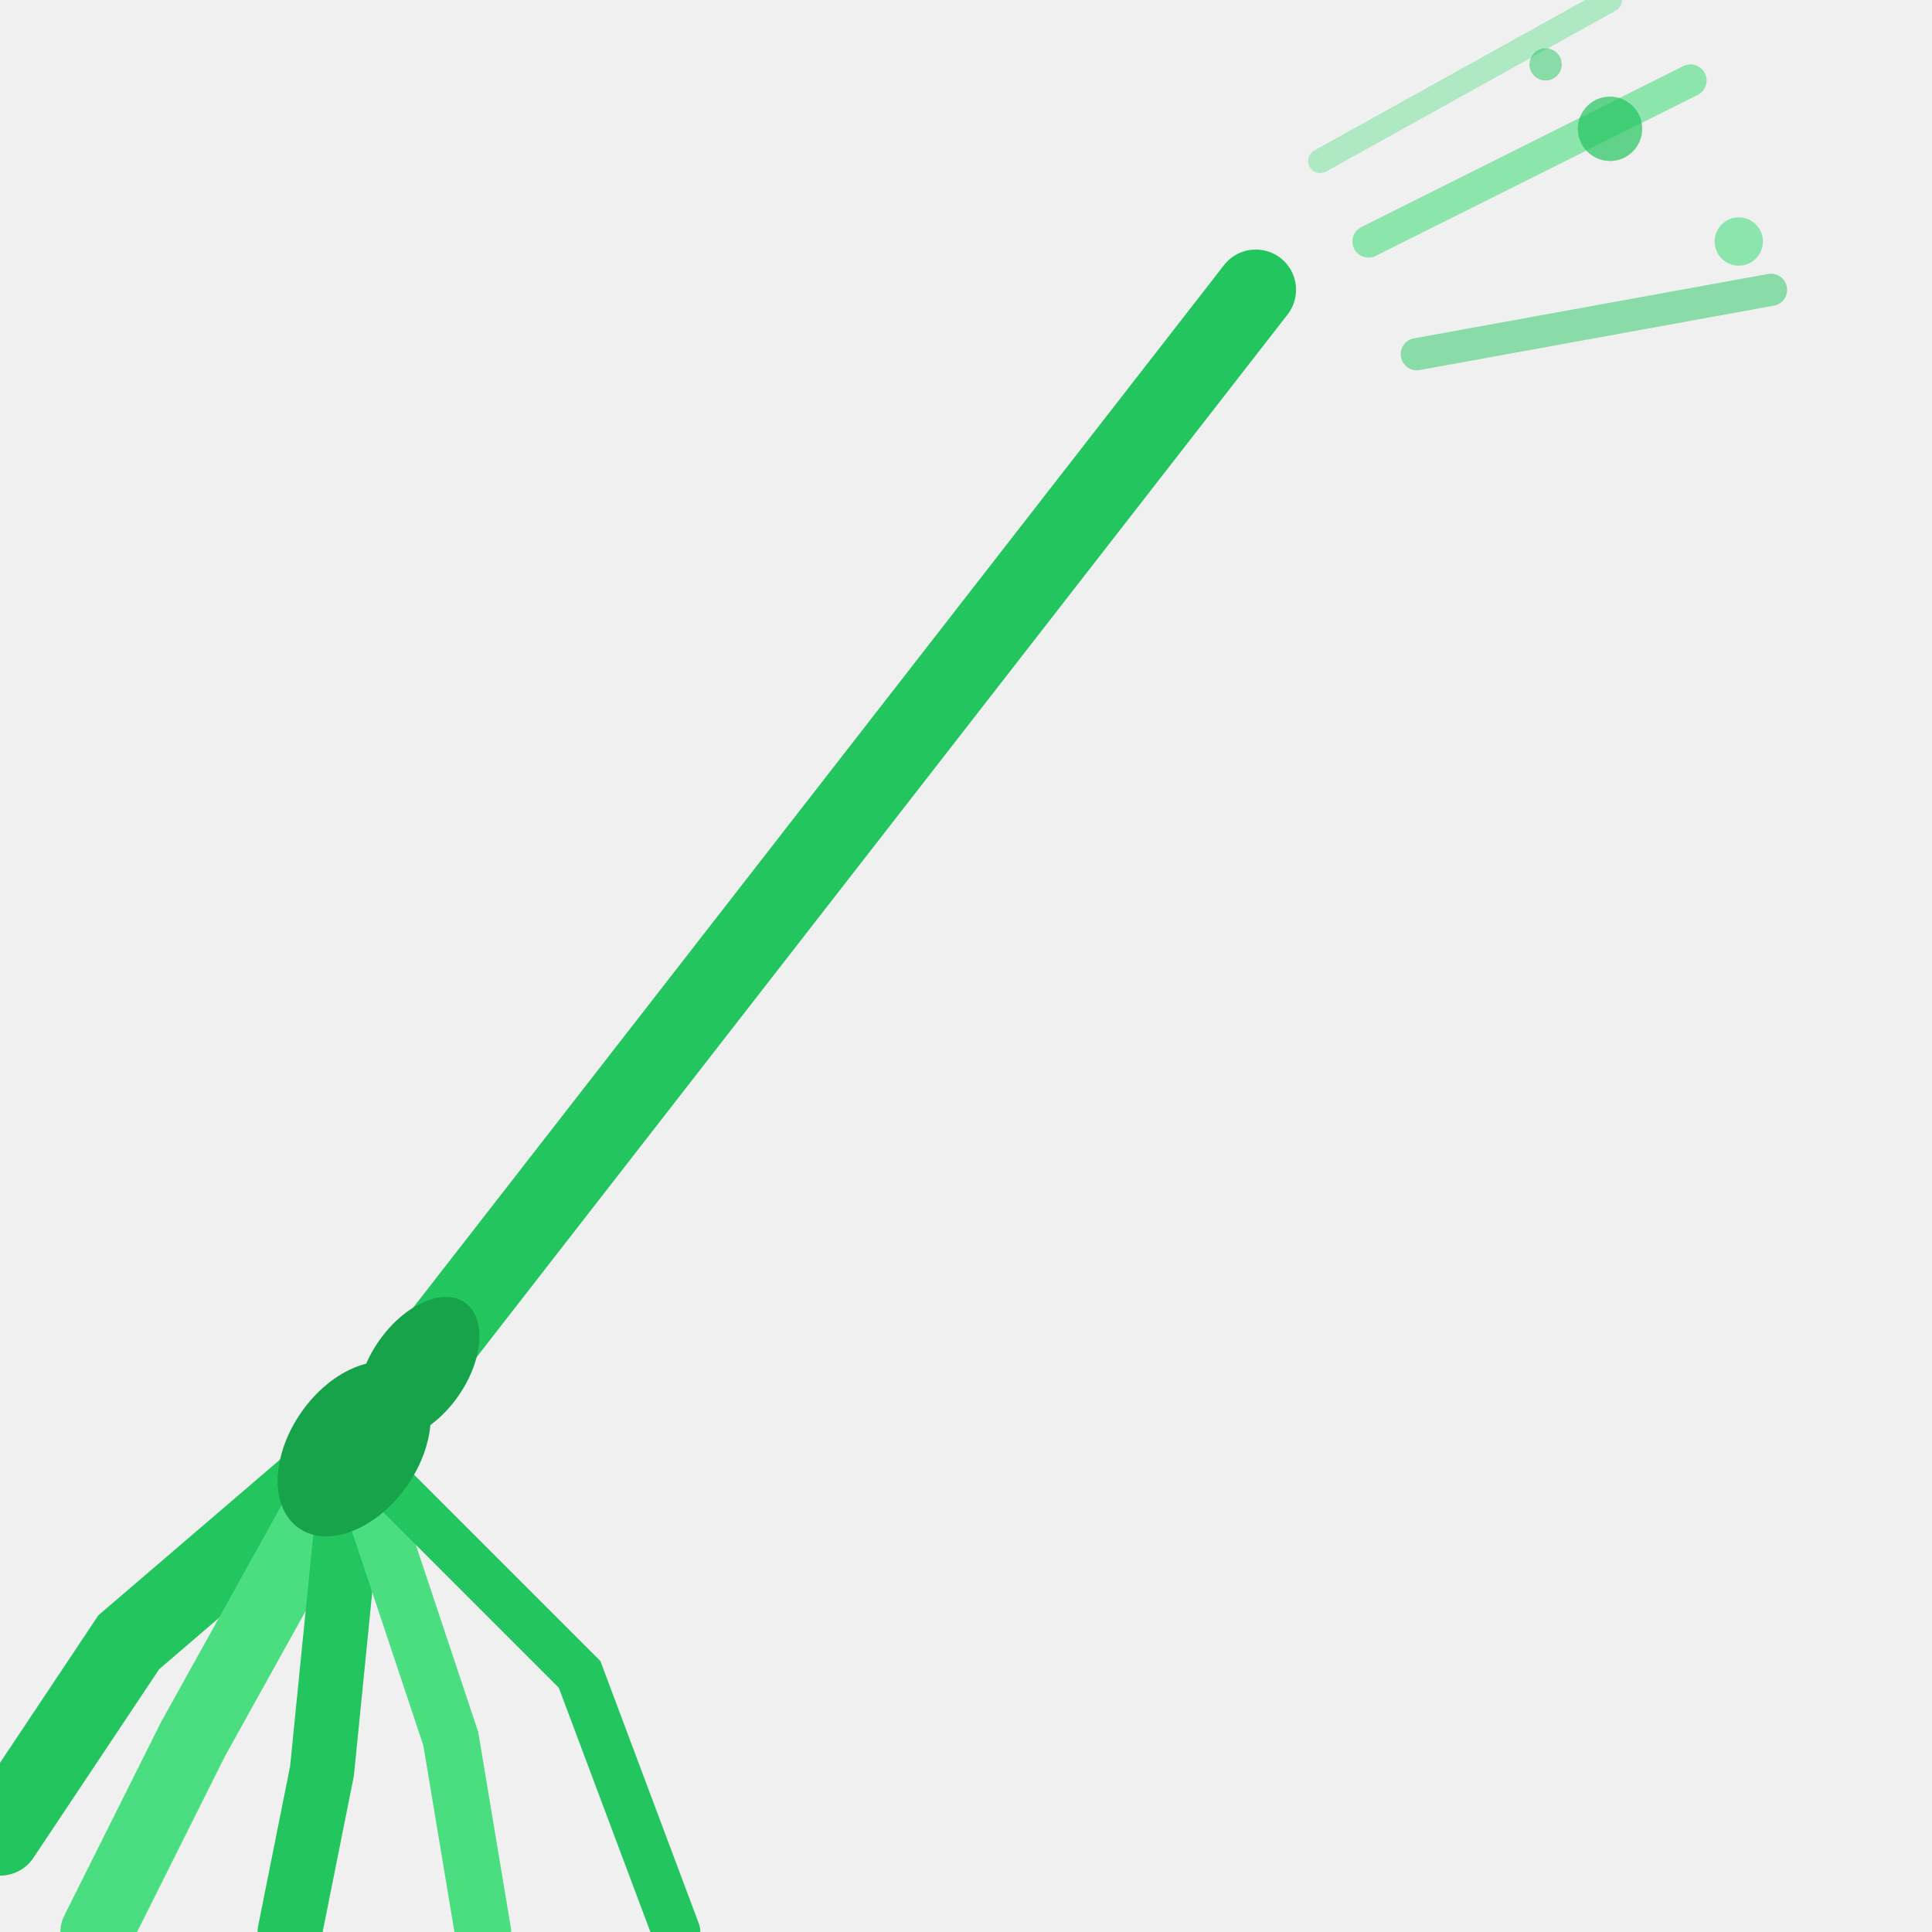
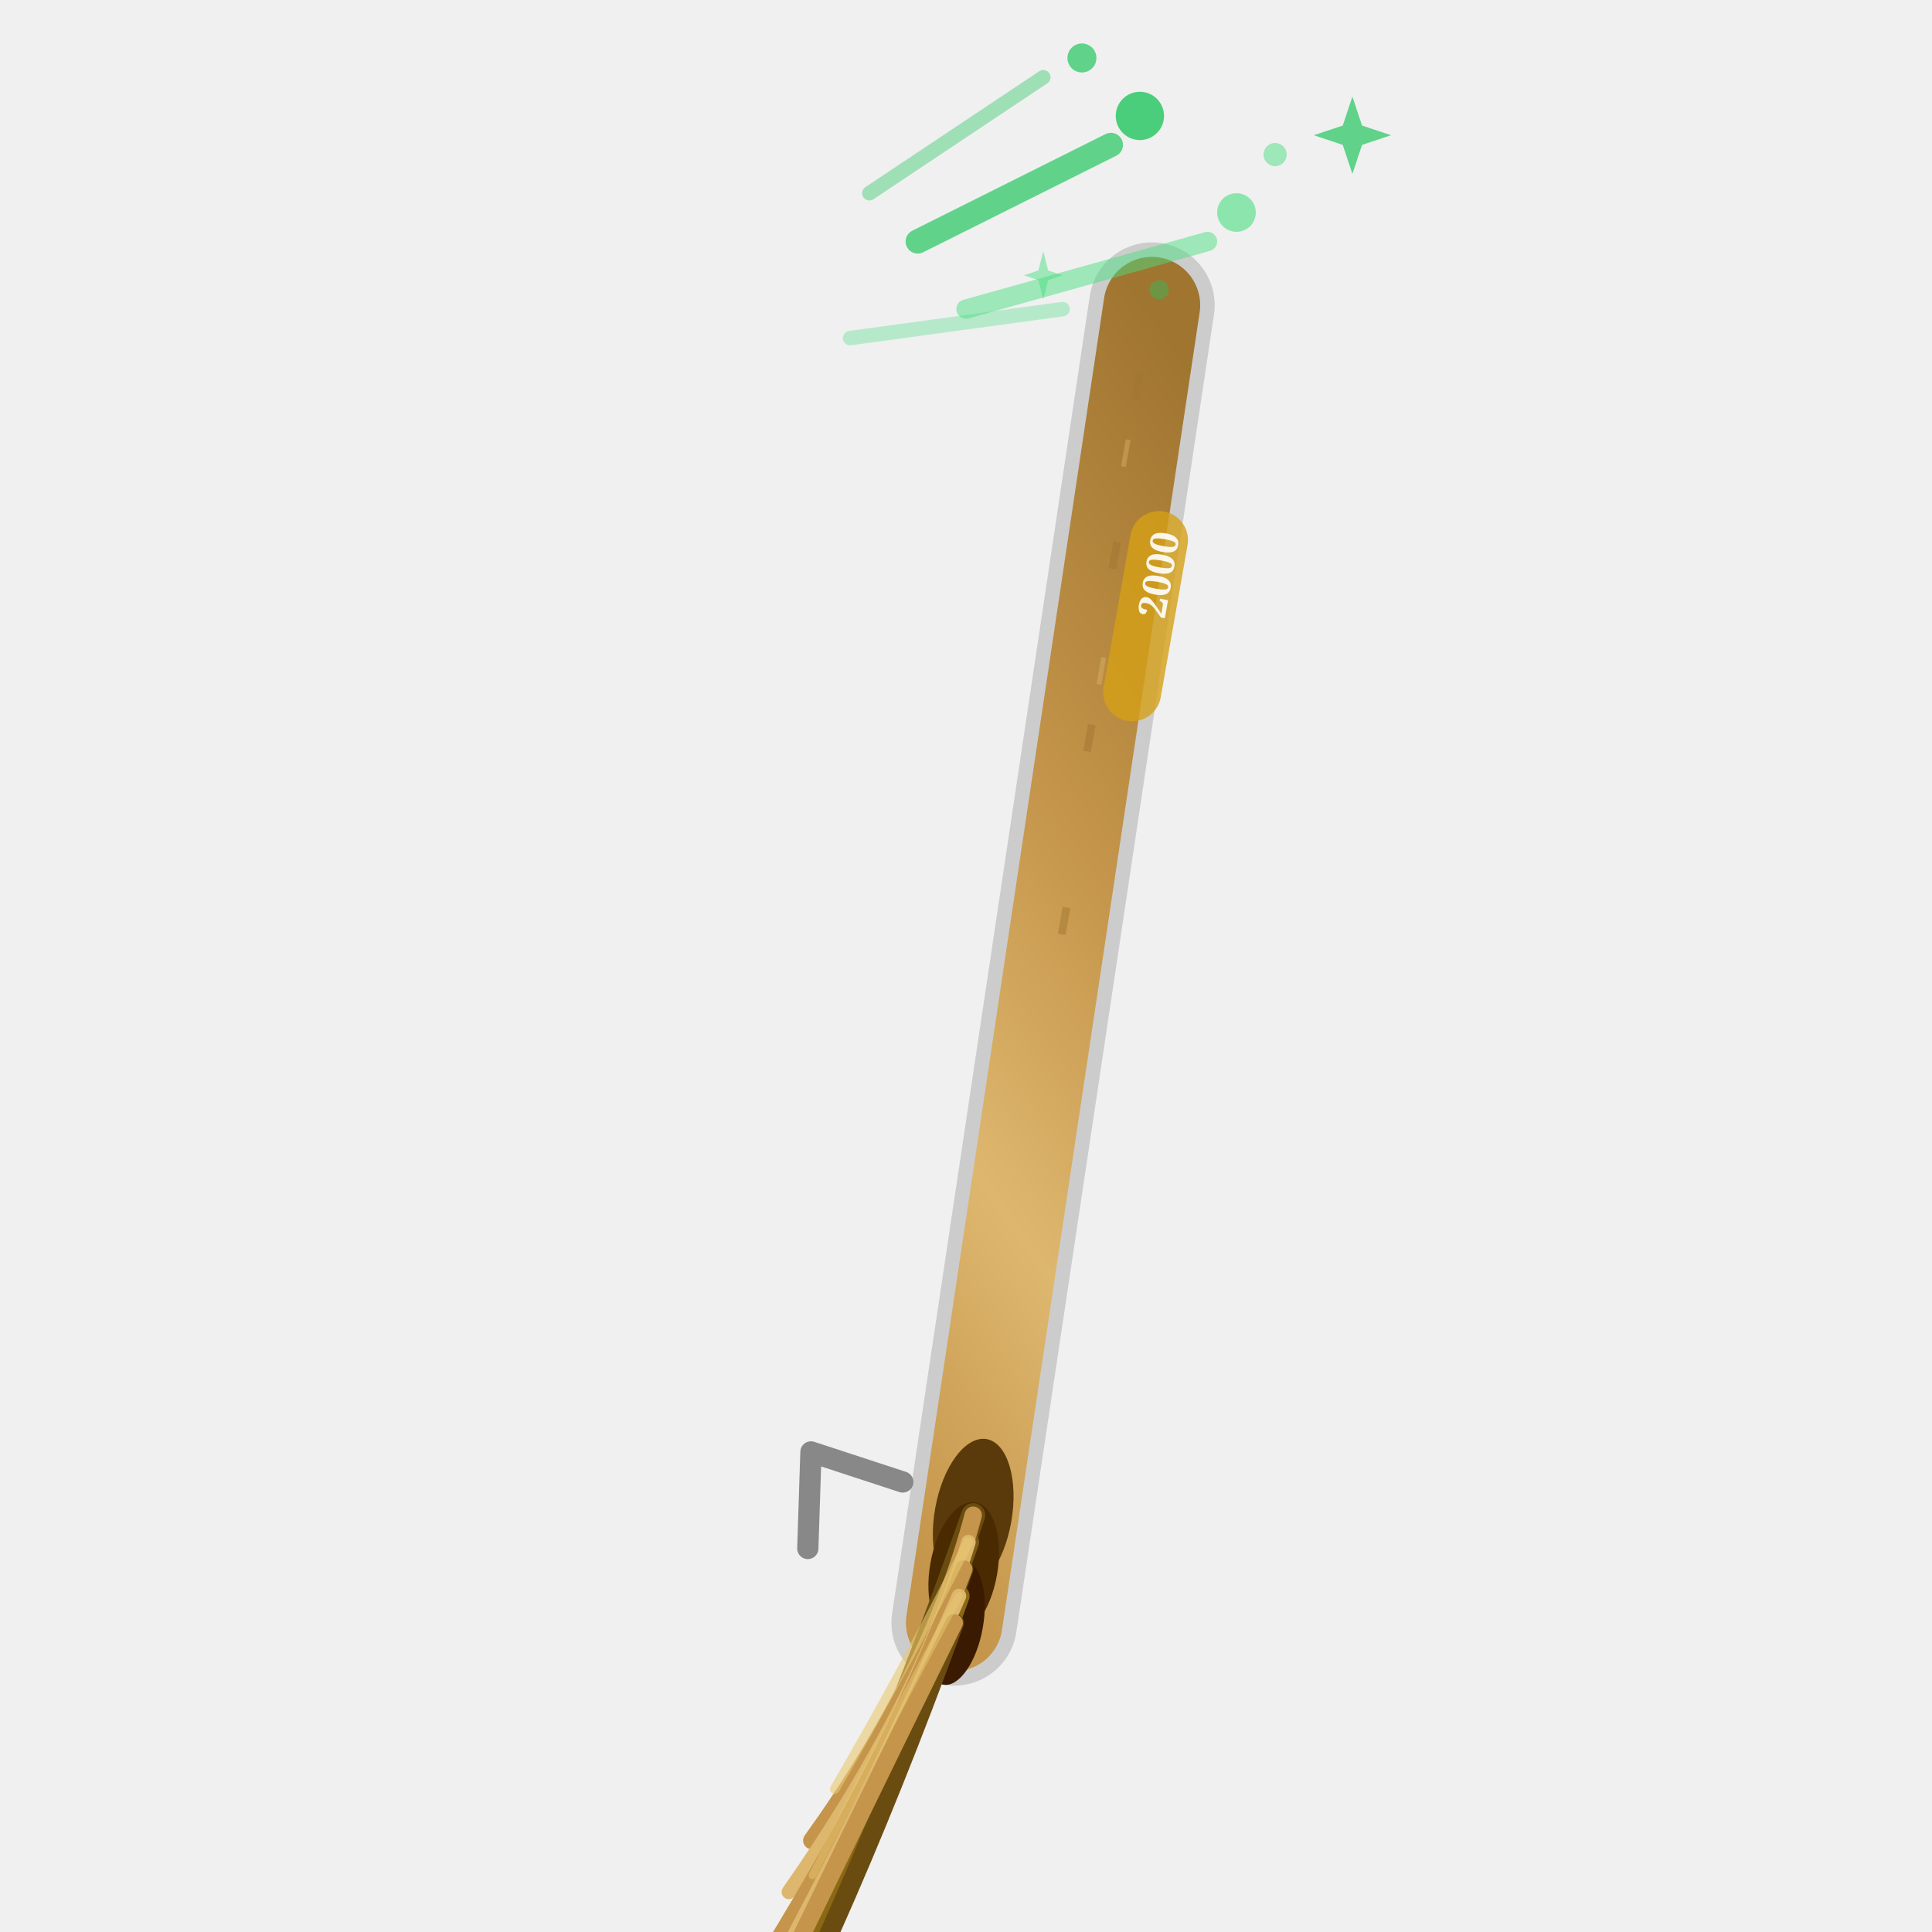
- <svg xmlns="http://www.w3.org/2000/svg" viewBox="0 0 120 120" fill="none">
-   <line x1="22" y1="90" x2="78" y2="18" stroke="#22c55e" stroke-width="5" stroke-linecap="round" />
-   <path d="M22 90L8 102 L0 114" stroke="#22c55e" stroke-width="5" stroke-linecap="round" />
-   <path d="M22 90L12 108 L6 120" stroke="#4ade80" stroke-width="4.5" stroke-linecap="round" />
-   <path d="M22 90L20 110 L18 120" stroke="#22c55e" stroke-width="4" stroke-linecap="round" />
-   <path d="M22 90L28 108 L30 120" stroke="#4ade80" stroke-width="3.5" stroke-linecap="round" />
-   <path d="M22 90L36 104 L42 120" stroke="#22c55e" stroke-width="3" stroke-linecap="round" />
-   <ellipse cx="22" cy="90" rx="6" ry="4" fill="#16a34a" transform="rotate(-55 22 90)" />
-   <ellipse cx="26" cy="85" rx="5" ry="3" fill="#16a34a" transform="rotate(-55 26 85)" />
-   <line x1="85" y1="15" x2="105" y2="5" stroke="#4ade80" stroke-width="2" stroke-linecap="round" opacity="0.6" />
-   <line x1="88" y1="22" x2="110" y2="18" stroke="#22c55e" stroke-width="2" stroke-linecap="round" opacity="0.5" />
-   <line x1="82" y1="10" x2="100" y2="0" stroke="#4ade80" stroke-width="1.5" stroke-linecap="round" opacity="0.4" />
-   <circle cx="100" cy="8" r="2" fill="#22c55e" opacity="0.7" />
-   <circle cx="108" cy="15" r="1.5" fill="#4ade80" opacity="0.6" />
-   <circle cx="96" cy="4" r="1" fill="#22c55e" opacity="0.5" />
+ <svg xmlns="http://www.w3.org/2000/svg" viewBox="0 0 200 200" fill="none">
+   <defs>
+     <linearGradient id="wood" x1="0" y1="0" x2="1" y2="0">
+       <stop offset="0%" stop-color="#c4954a" />
+       <stop offset="30%" stop-color="#deb76e" />
+       <stop offset="60%" stop-color="#c4954a" />
+       <stop offset="100%" stop-color="#a07530" />
+     </linearGradient>
+     <linearGradient id="bristles" x1="0" y1="0" x2="1" y2="1">
+       <stop offset="0%" stop-color="#8B6914" />
+       <stop offset="50%" stop-color="#c4954a" />
+       <stop offset="100%" stop-color="#6b4c10" />
+     </linearGradient>
+   </defs>
+   <g transform="translate(100,100) rotate(-35) translate(-100,-100)">
+     <line x1="155" y1="55" x2="60" y2="155" stroke="rgba(0,0,0,0.15)" stroke-width="13" stroke-linecap="round" />
+     <line x1="155" y1="55" x2="60" y2="155" stroke="url(#wood)" stroke-width="10" stroke-linecap="round" />
+     <line x1="150" y1="60" x2="148" y2="62" stroke="#a07530" stroke-width="0.8" opacity="0.5" />
+     <line x1="138" y1="73" x2="136" y2="75" stroke="#a07530" stroke-width="0.8" opacity="0.5" />
+     <line x1="125" y1="87" x2="123" y2="89" stroke="#a07530" stroke-width="0.8" opacity="0.5" />
+     <line x1="112" y1="101" x2="110" y2="103" stroke="#a07530" stroke-width="0.8" opacity="0.5" />
+     <line x1="145" y1="65" x2="143" y2="67" stroke="#deb76e" stroke-width="0.5" opacity="0.4" />
+     <line x1="130" y1="82" x2="128" y2="84" stroke="#deb76e" stroke-width="0.5" opacity="0.4" />
+     <rect x="125" y="78" width="22" height="6" rx="3" fill="#d4a017" opacity="0.8" transform="rotate(-45 136 81)" />
+     <text x="136" y="83" fill="#fff" font-size="4" font-weight="bold" font-family="serif" transform="rotate(-45 136 81)" opacity="0.9">2000</text>
+     <ellipse cx="68" cy="147" rx="8" ry="4" fill="#5a3a0a" transform="rotate(-45 68 147)" />
+     <ellipse cx="64" cy="151" rx="7" ry="3.5" fill="#4a2a00" transform="rotate(-45 64 151)" />
+     <ellipse cx="60" cy="155" rx="6.5" ry="3" fill="#3a1a00" transform="rotate(-45 60 155)" />
+     <path d="M68 147 Q50 160 25 175" stroke="#6b4c10" stroke-width="2.5" stroke-linecap="round" />
+     <path d="M66 149 Q45 164 18 180" stroke="#7a5a14" stroke-width="2.2" stroke-linecap="round" />
+     <path d="M64 151 Q40 168 12 184" stroke="#6b4c10" stroke-width="2" stroke-linecap="round" />
+     <path d="M62 153 Q35 172 8 186" stroke="#8B6914" stroke-width="2.2" stroke-linecap="round" />
+     <path d="M60 155 Q30 176 5 188" stroke="#6b4c10" stroke-width="2" stroke-linecap="round" />
+     <path d="M68 147 Q55 158 35 165" stroke="#c4954a" stroke-width="1.8" stroke-linecap="round" />
+     <path d="M66 149 Q52 160 30 168" stroke="#deb76e" stroke-width="1.5" stroke-linecap="round" />
+     <path d="M64 151 Q48 162 25 172" stroke="#c4954a" stroke-width="1.8" stroke-linecap="round" />
+     <path d="M62 153 Q44 164 20 176" stroke="#deb76e" stroke-width="1.5" stroke-linecap="round" />
+     <path d="M60 155 Q40 166 15 180" stroke="#c4954a" stroke-width="1.8" stroke-linecap="round" />
+     <path d="M66 149 Q53 156 40 162" stroke="#e8c870" stroke-width="1" stroke-linecap="round" opacity="0.6" />
+     <path d="M62 153 Q48 160 33 168" stroke="#e8c870" stroke-width="0.8" stroke-linecap="round" opacity="0.5" />
+     <path d="M64 140 L58 132 L52 140" stroke="#888" stroke-width="2.2" fill="none" stroke-linecap="round" stroke-linejoin="round" />
+   </g>
+   <line x1="95" y1="25" x2="115" y2="15" stroke="#22c55e" stroke-width="2.5" stroke-linecap="round" opacity="0.7" />
+   <line x1="100" y1="32" x2="125" y2="25" stroke="#4ade80" stroke-width="2" stroke-linecap="round" opacity="0.5" />
+   <line x1="90" y1="20" x2="108" y2="8" stroke="#22c55e" stroke-width="1.5" stroke-linecap="round" opacity="0.4" />
+   <line x1="88" y1="35" x2="110" y2="32" stroke="#4ade80" stroke-width="1.5" stroke-linecap="round" opacity="0.35" />
+   <circle cx="118" cy="12" r="2.5" fill="#22c55e" opacity="0.8" />
+   <circle cx="128" cy="22" r="2" fill="#4ade80" opacity="0.6" />
+   <circle cx="112" cy="6" r="1.5" fill="#22c55e" opacity="0.7" />
+   <circle cx="132" cy="16" r="1.2" fill="#4ade80" opacity="0.5" />
+   <circle cx="120" cy="30" r="1" fill="#22c55e" opacity="0.4" />
+   <path d="M140 10 L141 13 L144 14 L141 15 L140 18 L139 15 L136 14 L139 13 Z" fill="#22c55e" opacity="0.7" />
+   <path d="M108 26 L108.5 28 L110 28.5 L108.5 29 L108 31 L107.5 29 L106 28.5 L107.5 28 Z" fill="#4ade80" opacity="0.5" />
</svg>
